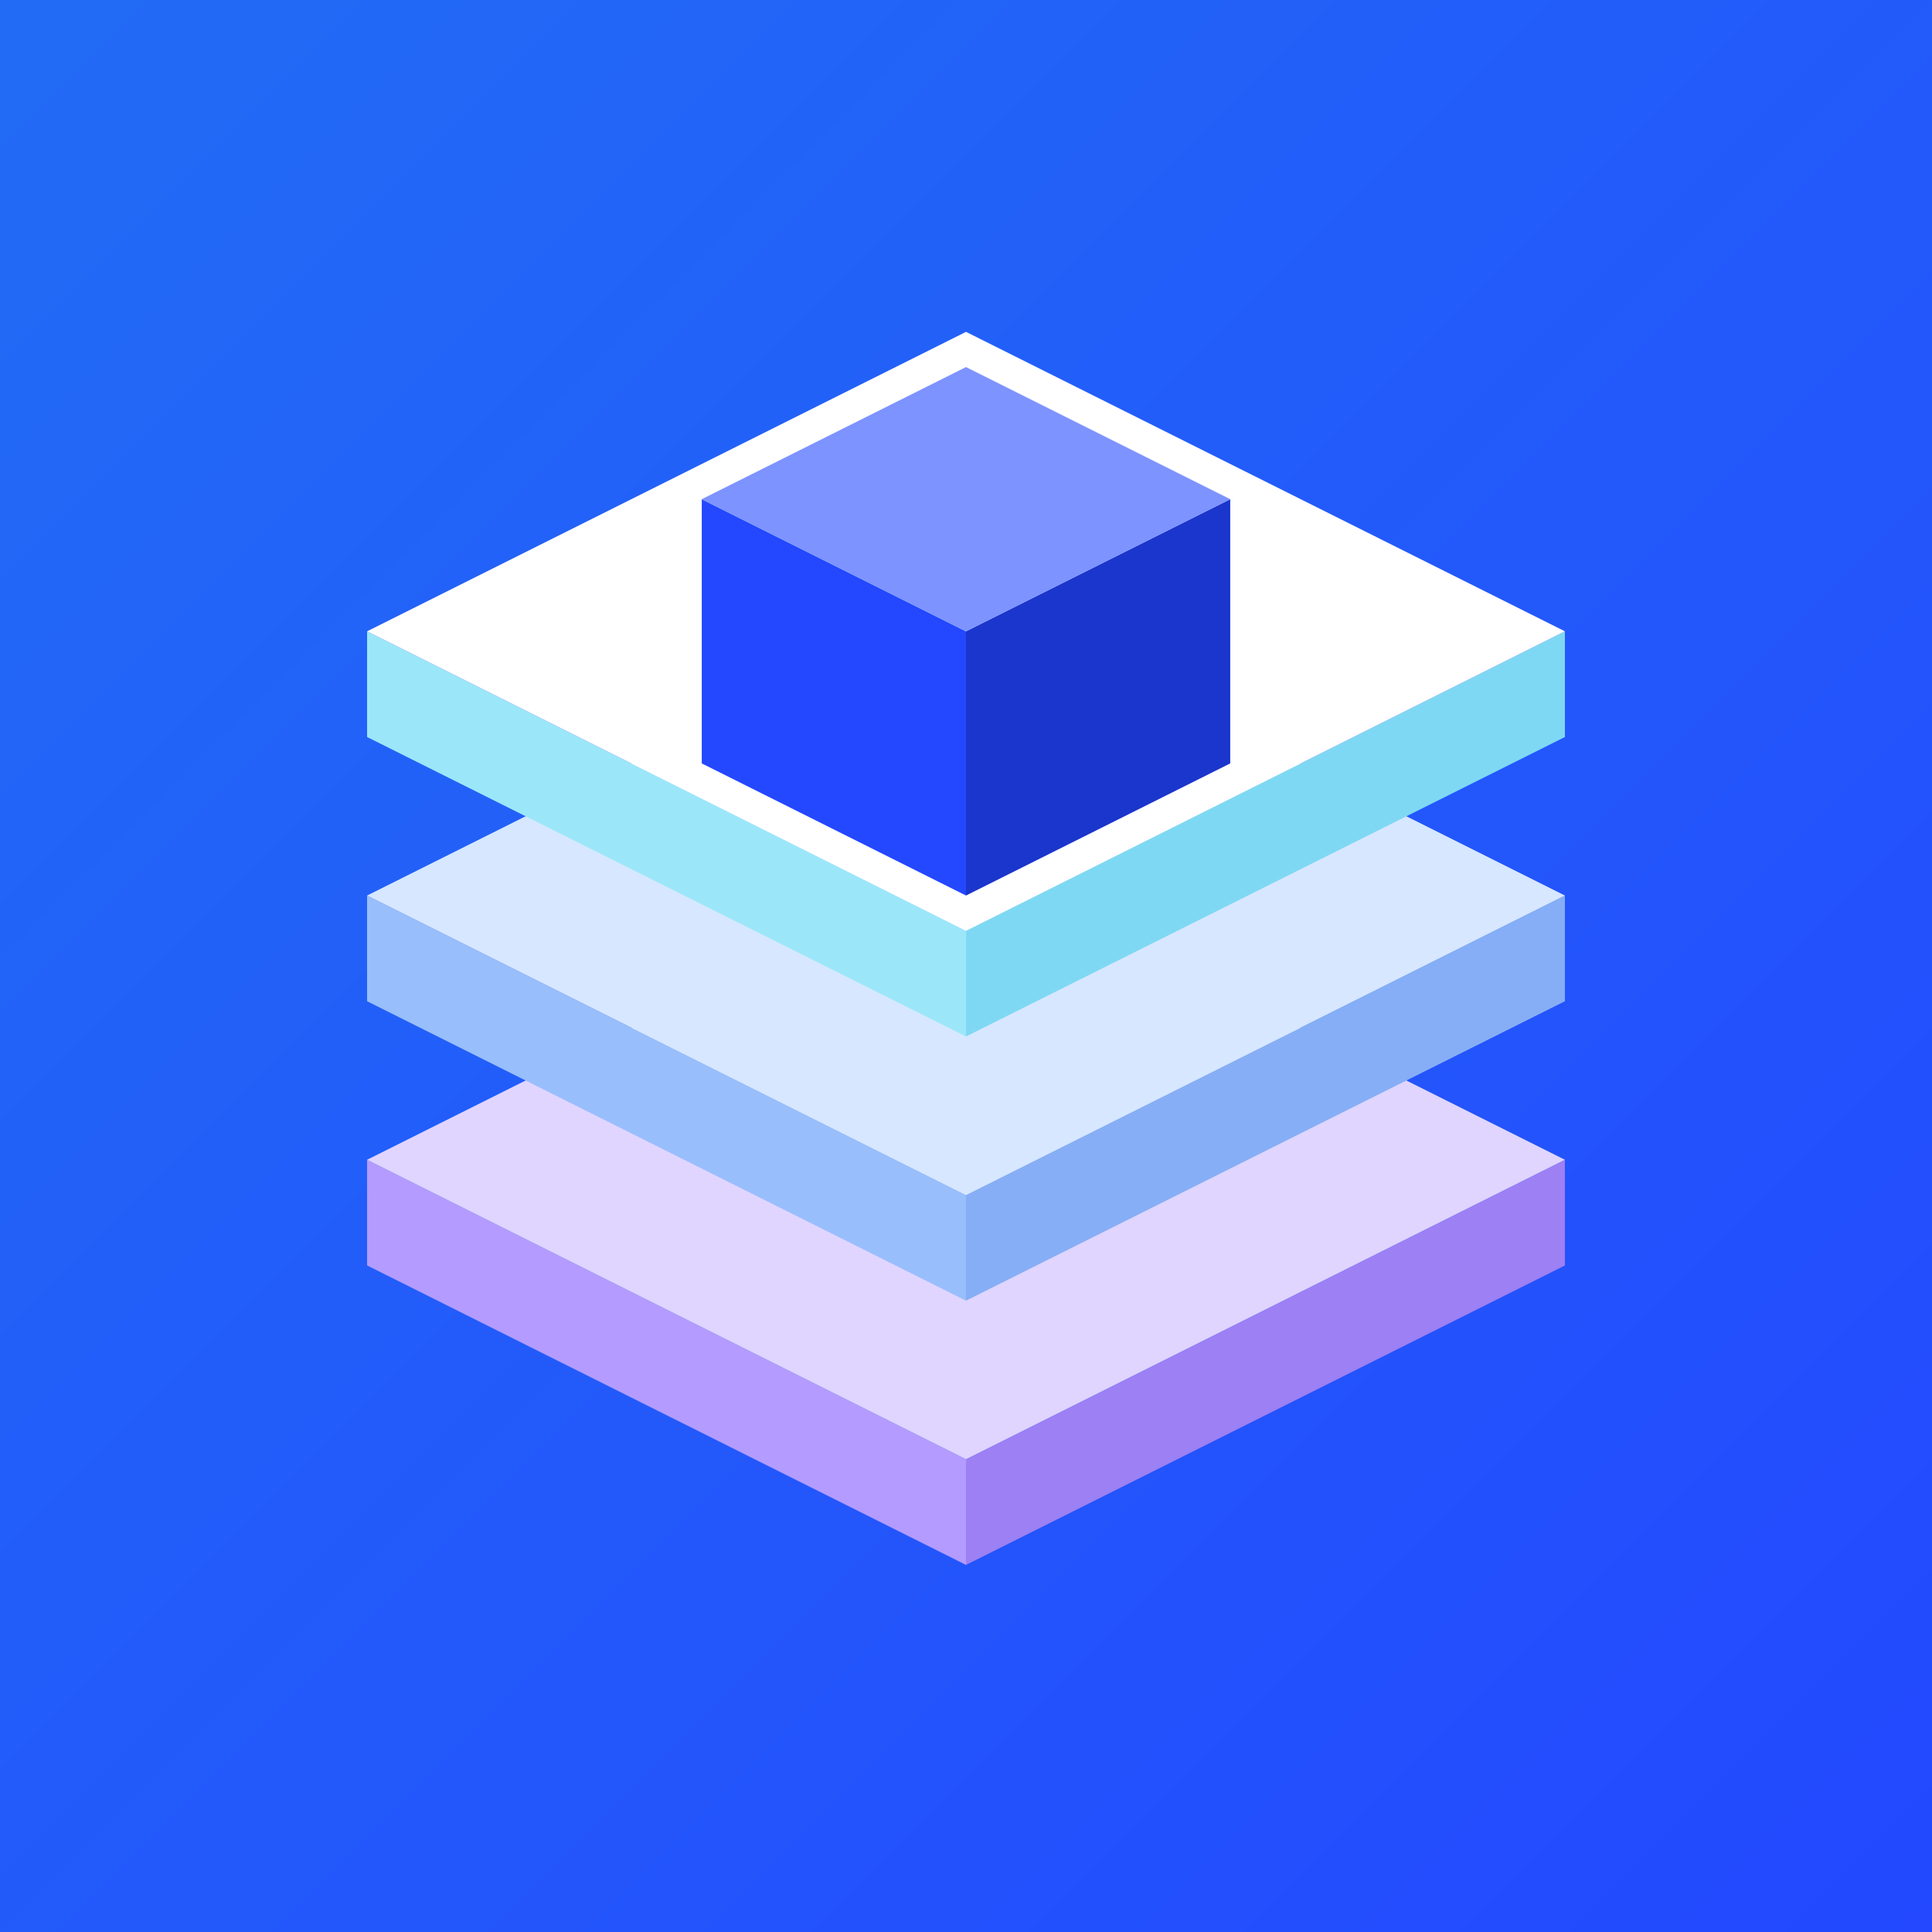
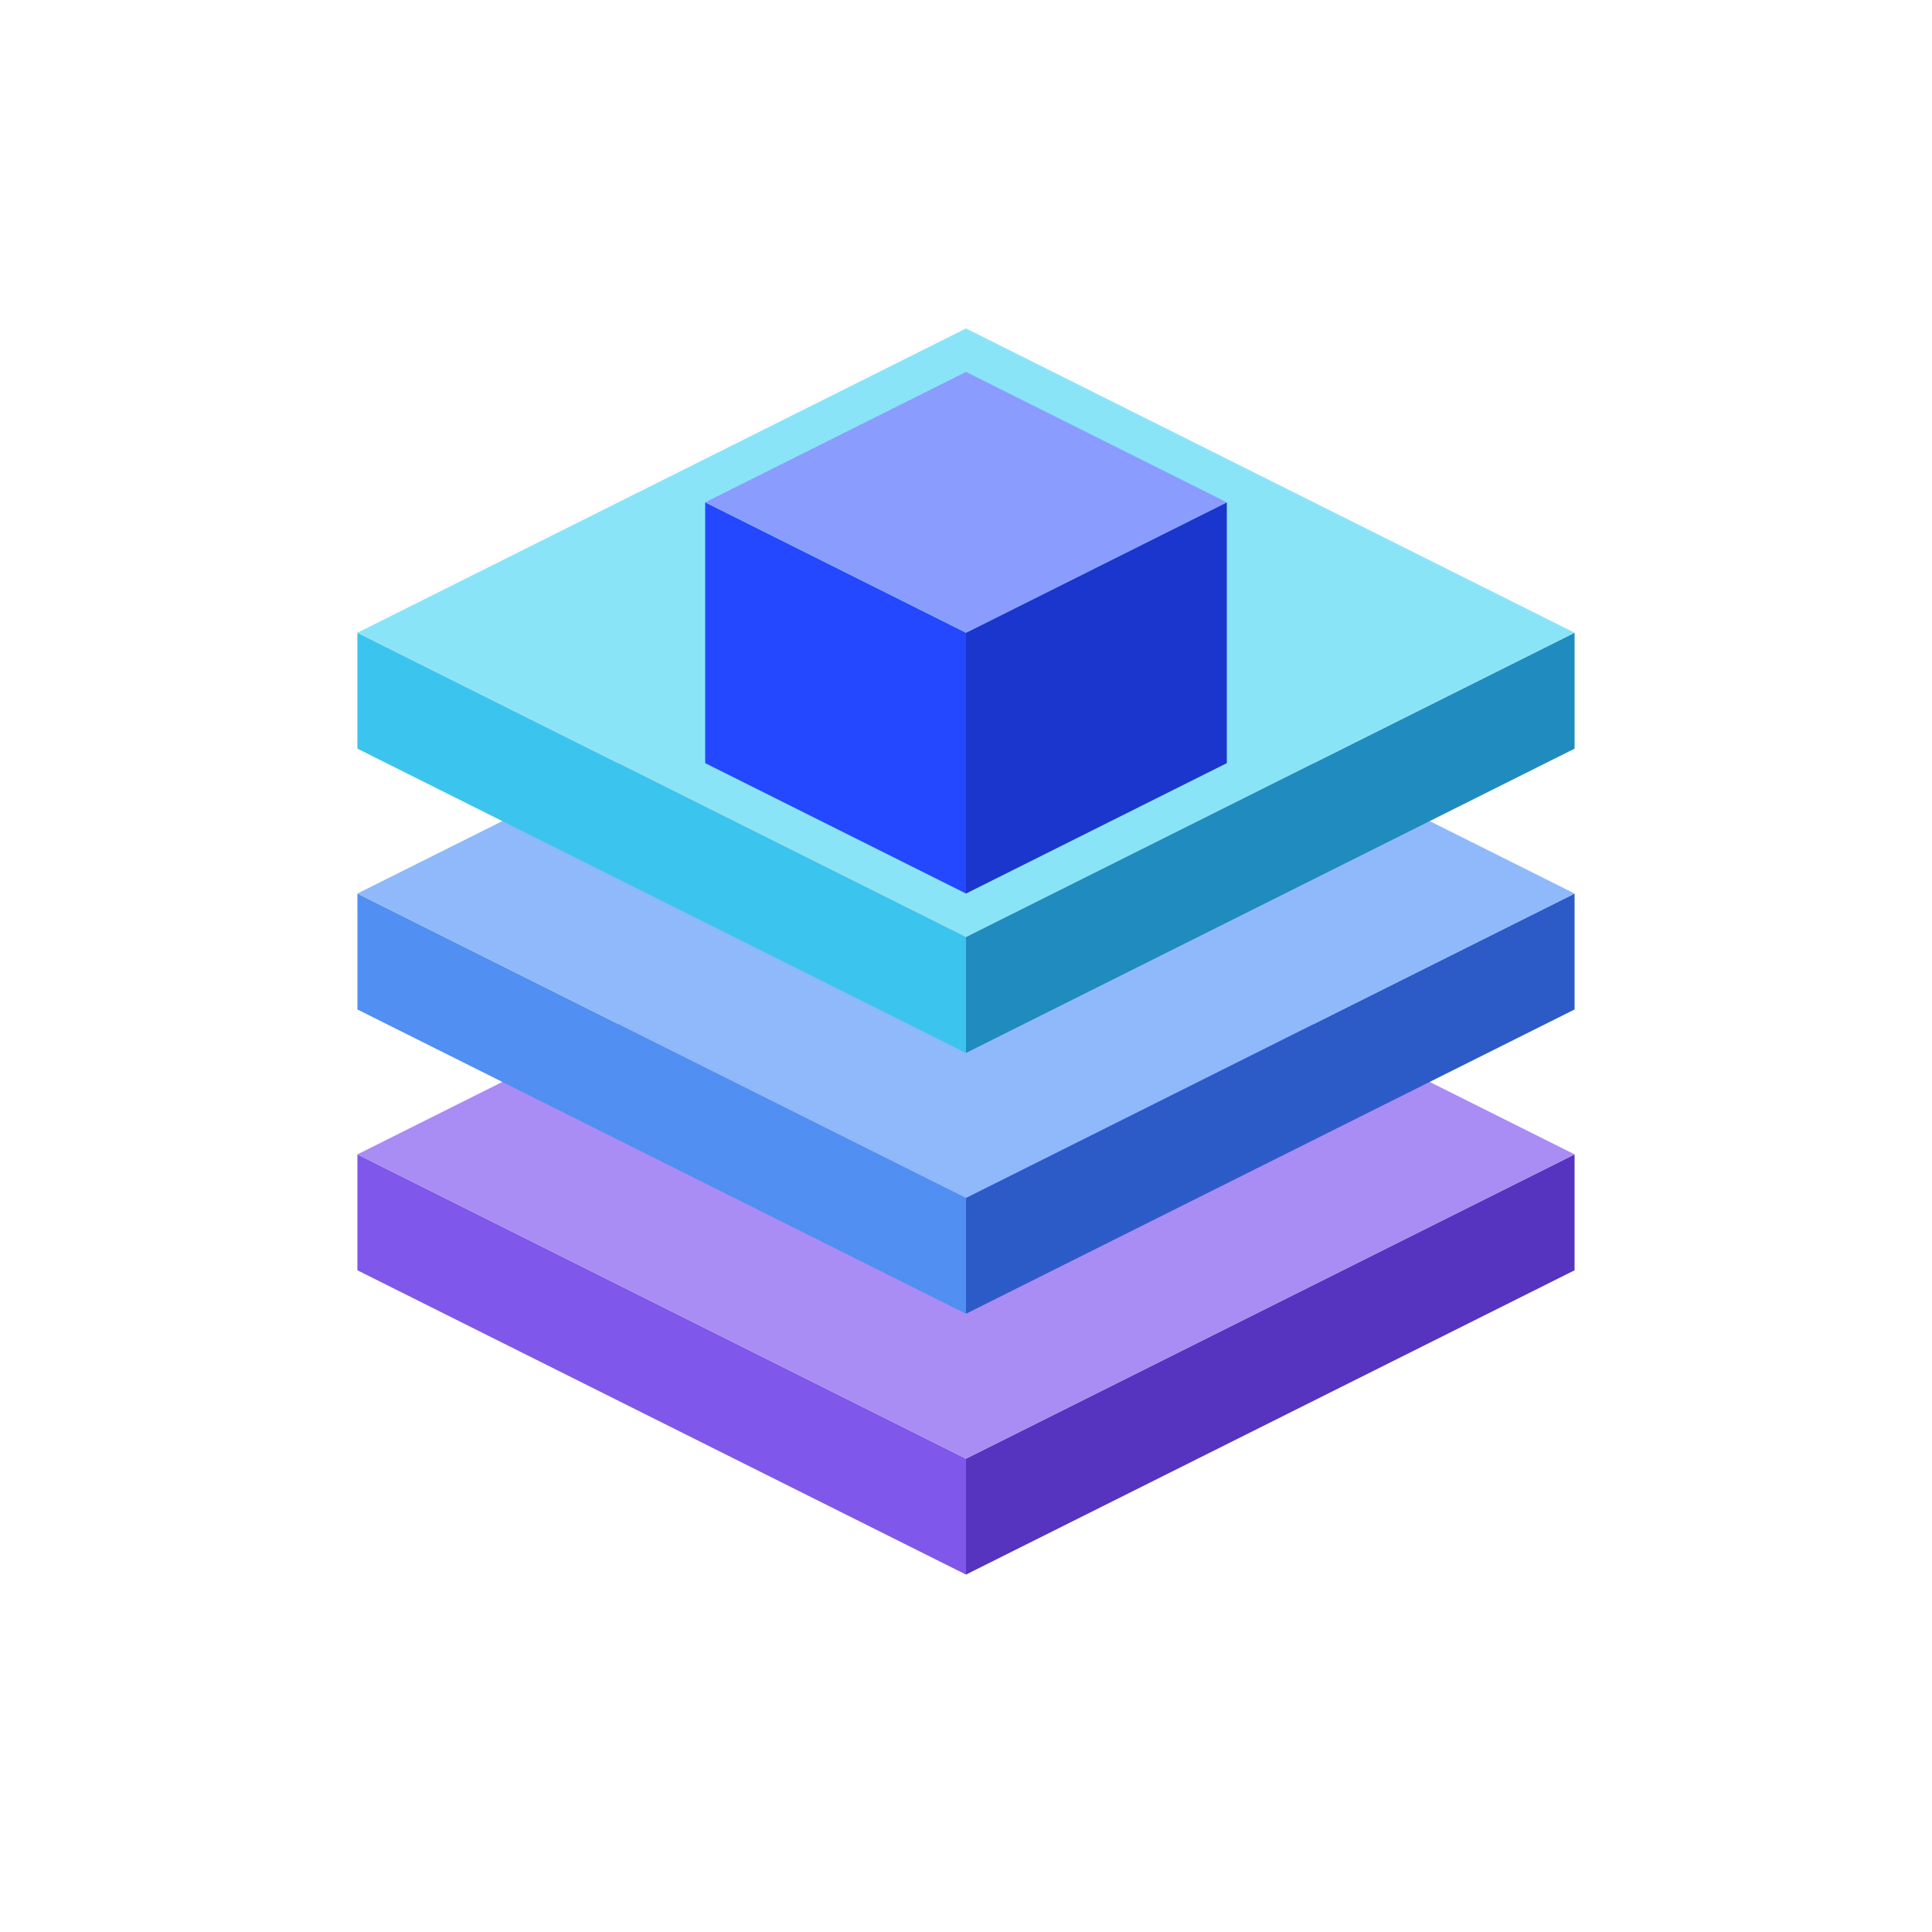
<svg xmlns="http://www.w3.org/2000/svg" viewBox="0 0 180 180" width="180" height="180">
-   <defs>
-     <linearGradient id="g" x1="0" y1="0" x2="1" y2="1">
-       <stop offset="0" stop-color="#226CF5" />
-       <stop offset="1" stop-color="#2348FF" />
-     </linearGradient>
-   </defs>
-   <rect width="180" height="180" rx="0" fill="url(#g)" />
-   <g transform="translate(11.2235 11.2235) scale(3.28235)">
-     <path d="M7 29.5L24 38L24 41L7 32.5Z" fill="#B39BFF" />
-     <path d="M24 38L41 29.5L41 32.5L24 41Z" fill="#9C80F4" />
-     <path d="M24 21L41 29.5L24 38L7 29.5Z" fill="#E0D5FF" />
-     <path d="M7 22L24 30.5L24 33.5L7 25Z" fill="#98BEFB" />
-     <path d="M24 30.5L41 22L41 25L24 33.5Z" fill="#86AEF6" />
-     <path d="M24 13.5L41 22L24 30.5L7 22Z" fill="#D6E7FF" />
-     <path d="M7 14.5L24 23L24 26L7 17.5Z" fill="#9CE6FA" />
-     <path d="M24 23L41 14.5L41 17.5L24 26Z" fill="#7FD8F3" />
-     <path d="M24 6L41 14.5L24 23L7 14.5Z" fill="#FFFFFF" />
-     <path d="M16.5 10.75L24 14.5L24 22L16.5 18.25Z" fill="#2348FF" />
-     <path d="M24 14.5L31.5 10.75L31.5 18.25L24 22Z" fill="#1A36CC" />
-     <path d="M24 7L31.5 10.75L24 14.5L16.5 10.75Z" fill="#7D93FF" />
+   <rect width="180" height="180" rx="0" fill="#FFFFFF" />
+   <g transform="translate(25.2 25.2) scale(2.7)">
+     <path d="M3 30.5L24 41L24 45L3 34.5Z" fill="#7F57EB" />
+     <path d="M24 41L45 30.5L45 34.5L24 45Z" fill="#5634BF" />
+     <path d="M24 20L45 30.5L24 41L3 30.5Z" fill="#AA8CF5" />
+     <path d="M3 21.5L24 32L24 36L3 25.5Z" fill="#518FF2" />
+     <path d="M24 32L45 21.5L45 25.5L24 36Z" fill="#2C5BC8" />
+     <path d="M24 11L45 21.5L24 32L3 21.5Z" fill="#8FB9FA" />
+     <path d="M3 12.5L24 23L24 27L3 16.5Z" fill="#3BC4EE" />
+     <path d="M24 23L45 12.5L45 16.5L24 27Z" fill="#1F8BBE" />
+     <path d="M24 2L45 12.5L24 23L3 12.5Z" fill="#8AE4F8" />
+     <path d="M15 8L24 12.5L24 21.5L15 17Z" fill="#2348FF" />
+     <path d="M24 12.5L33 8L33 17L24 21.5Z" fill="#1A36CC" />
+     <path d="M24 3.5L33 8L24 12.5L15 8Z" fill="#8A9DFF" />
  </g>
</svg>
